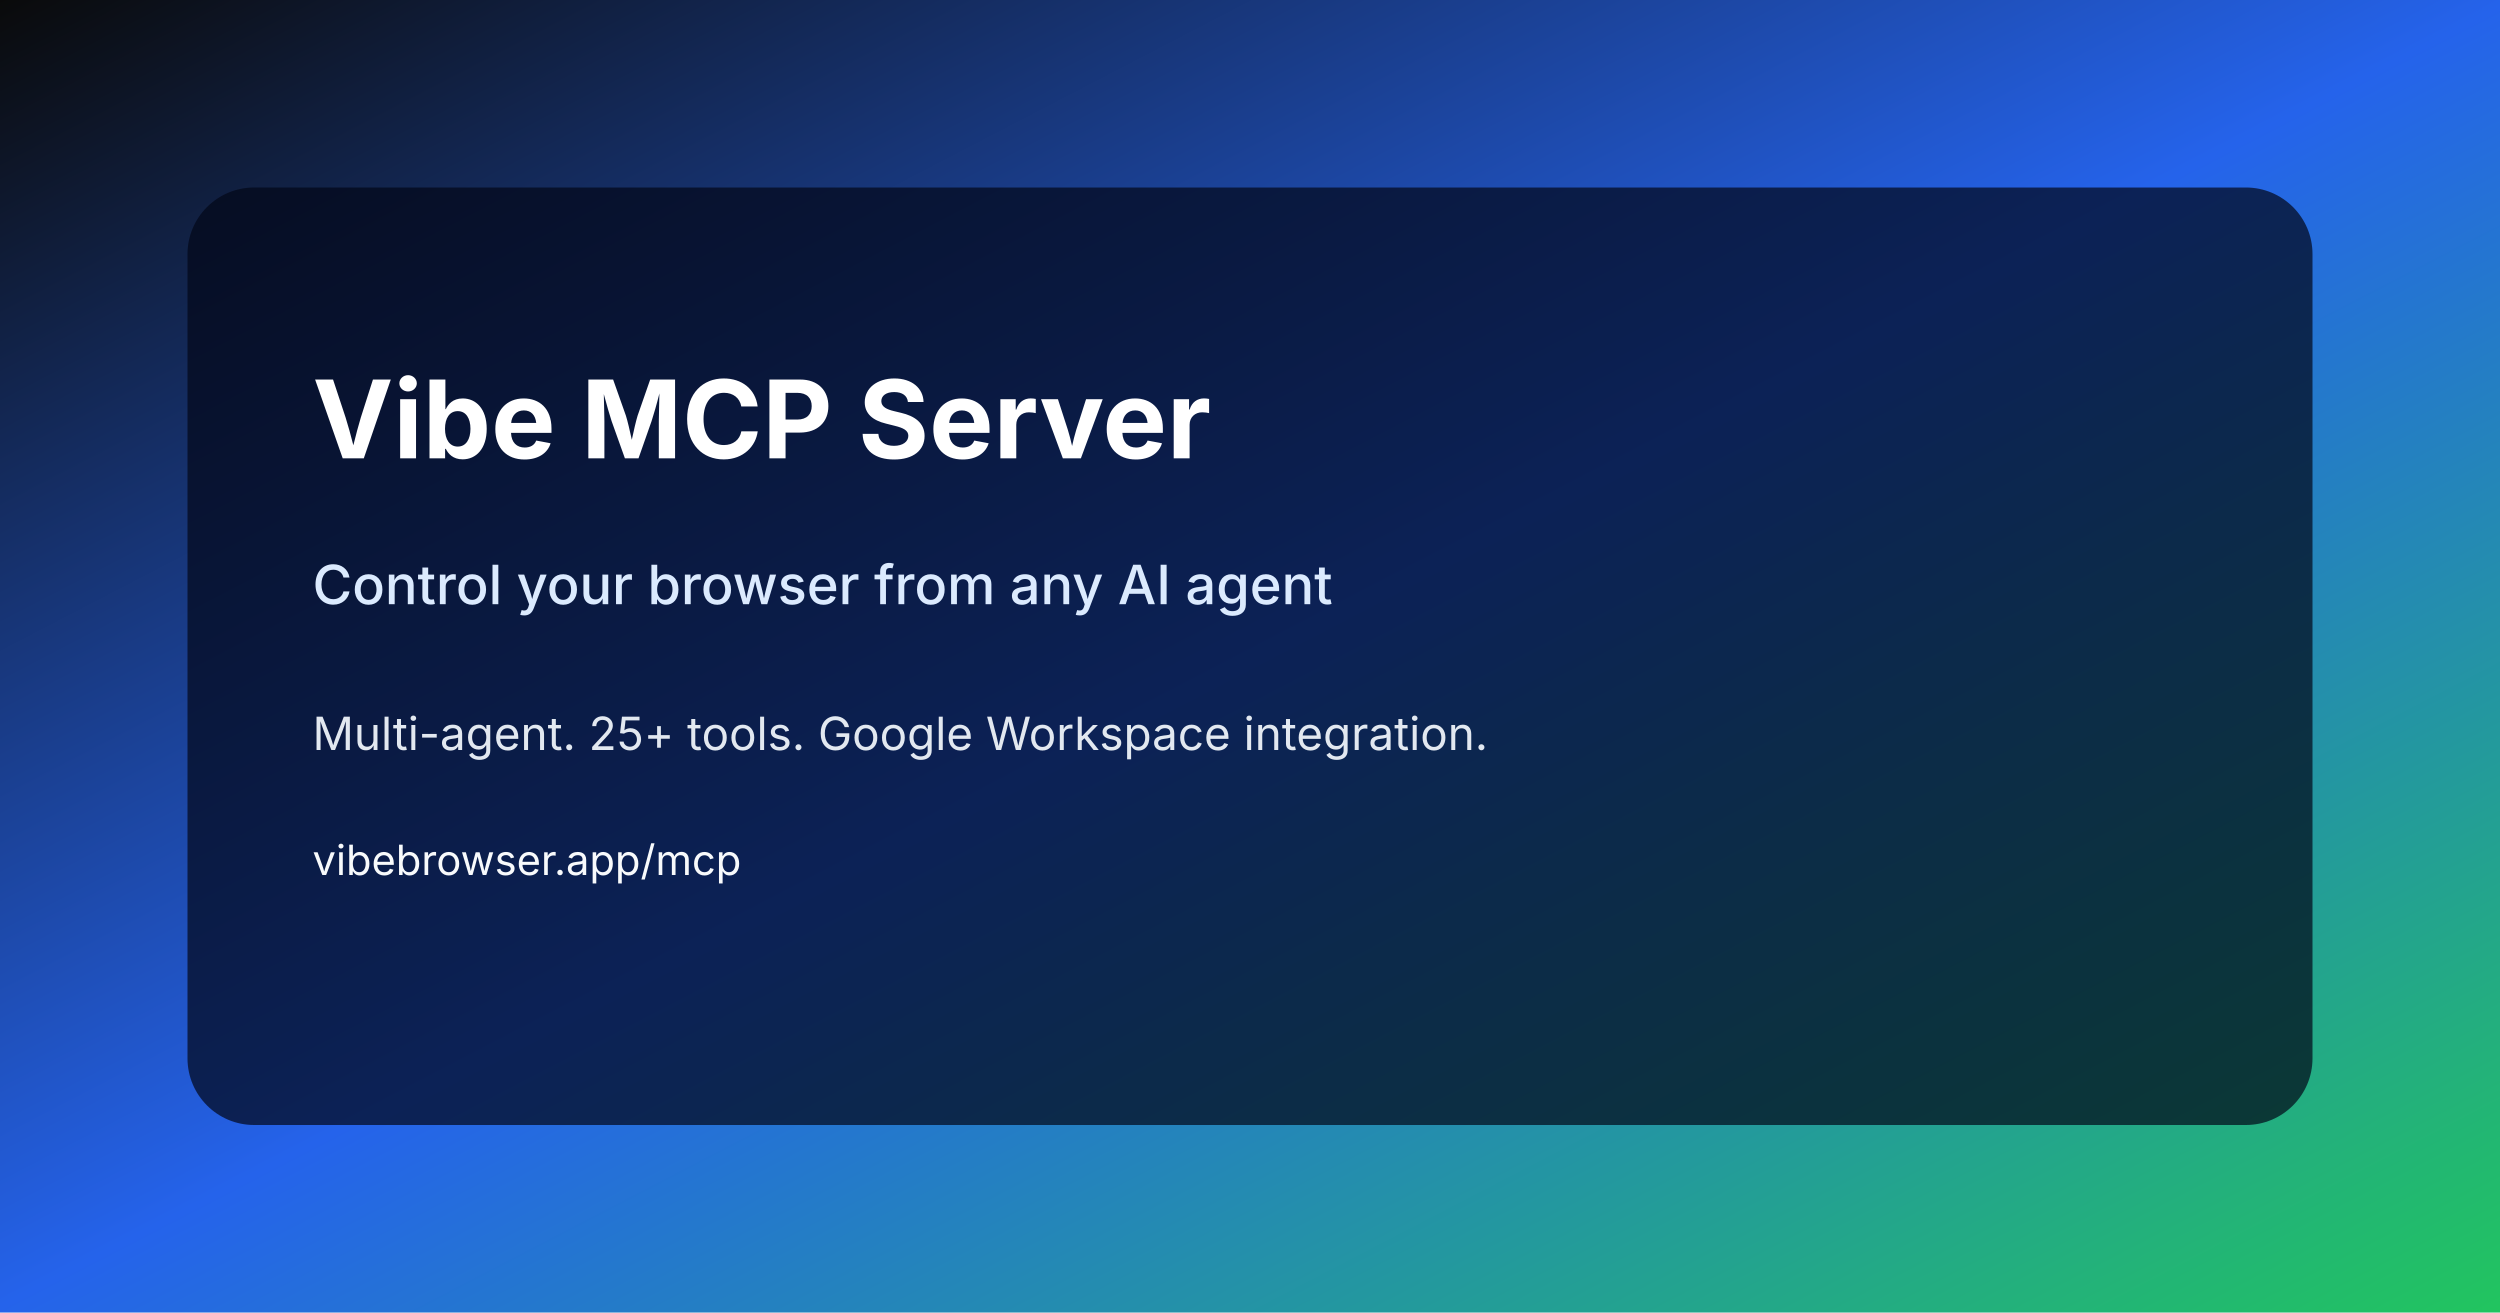
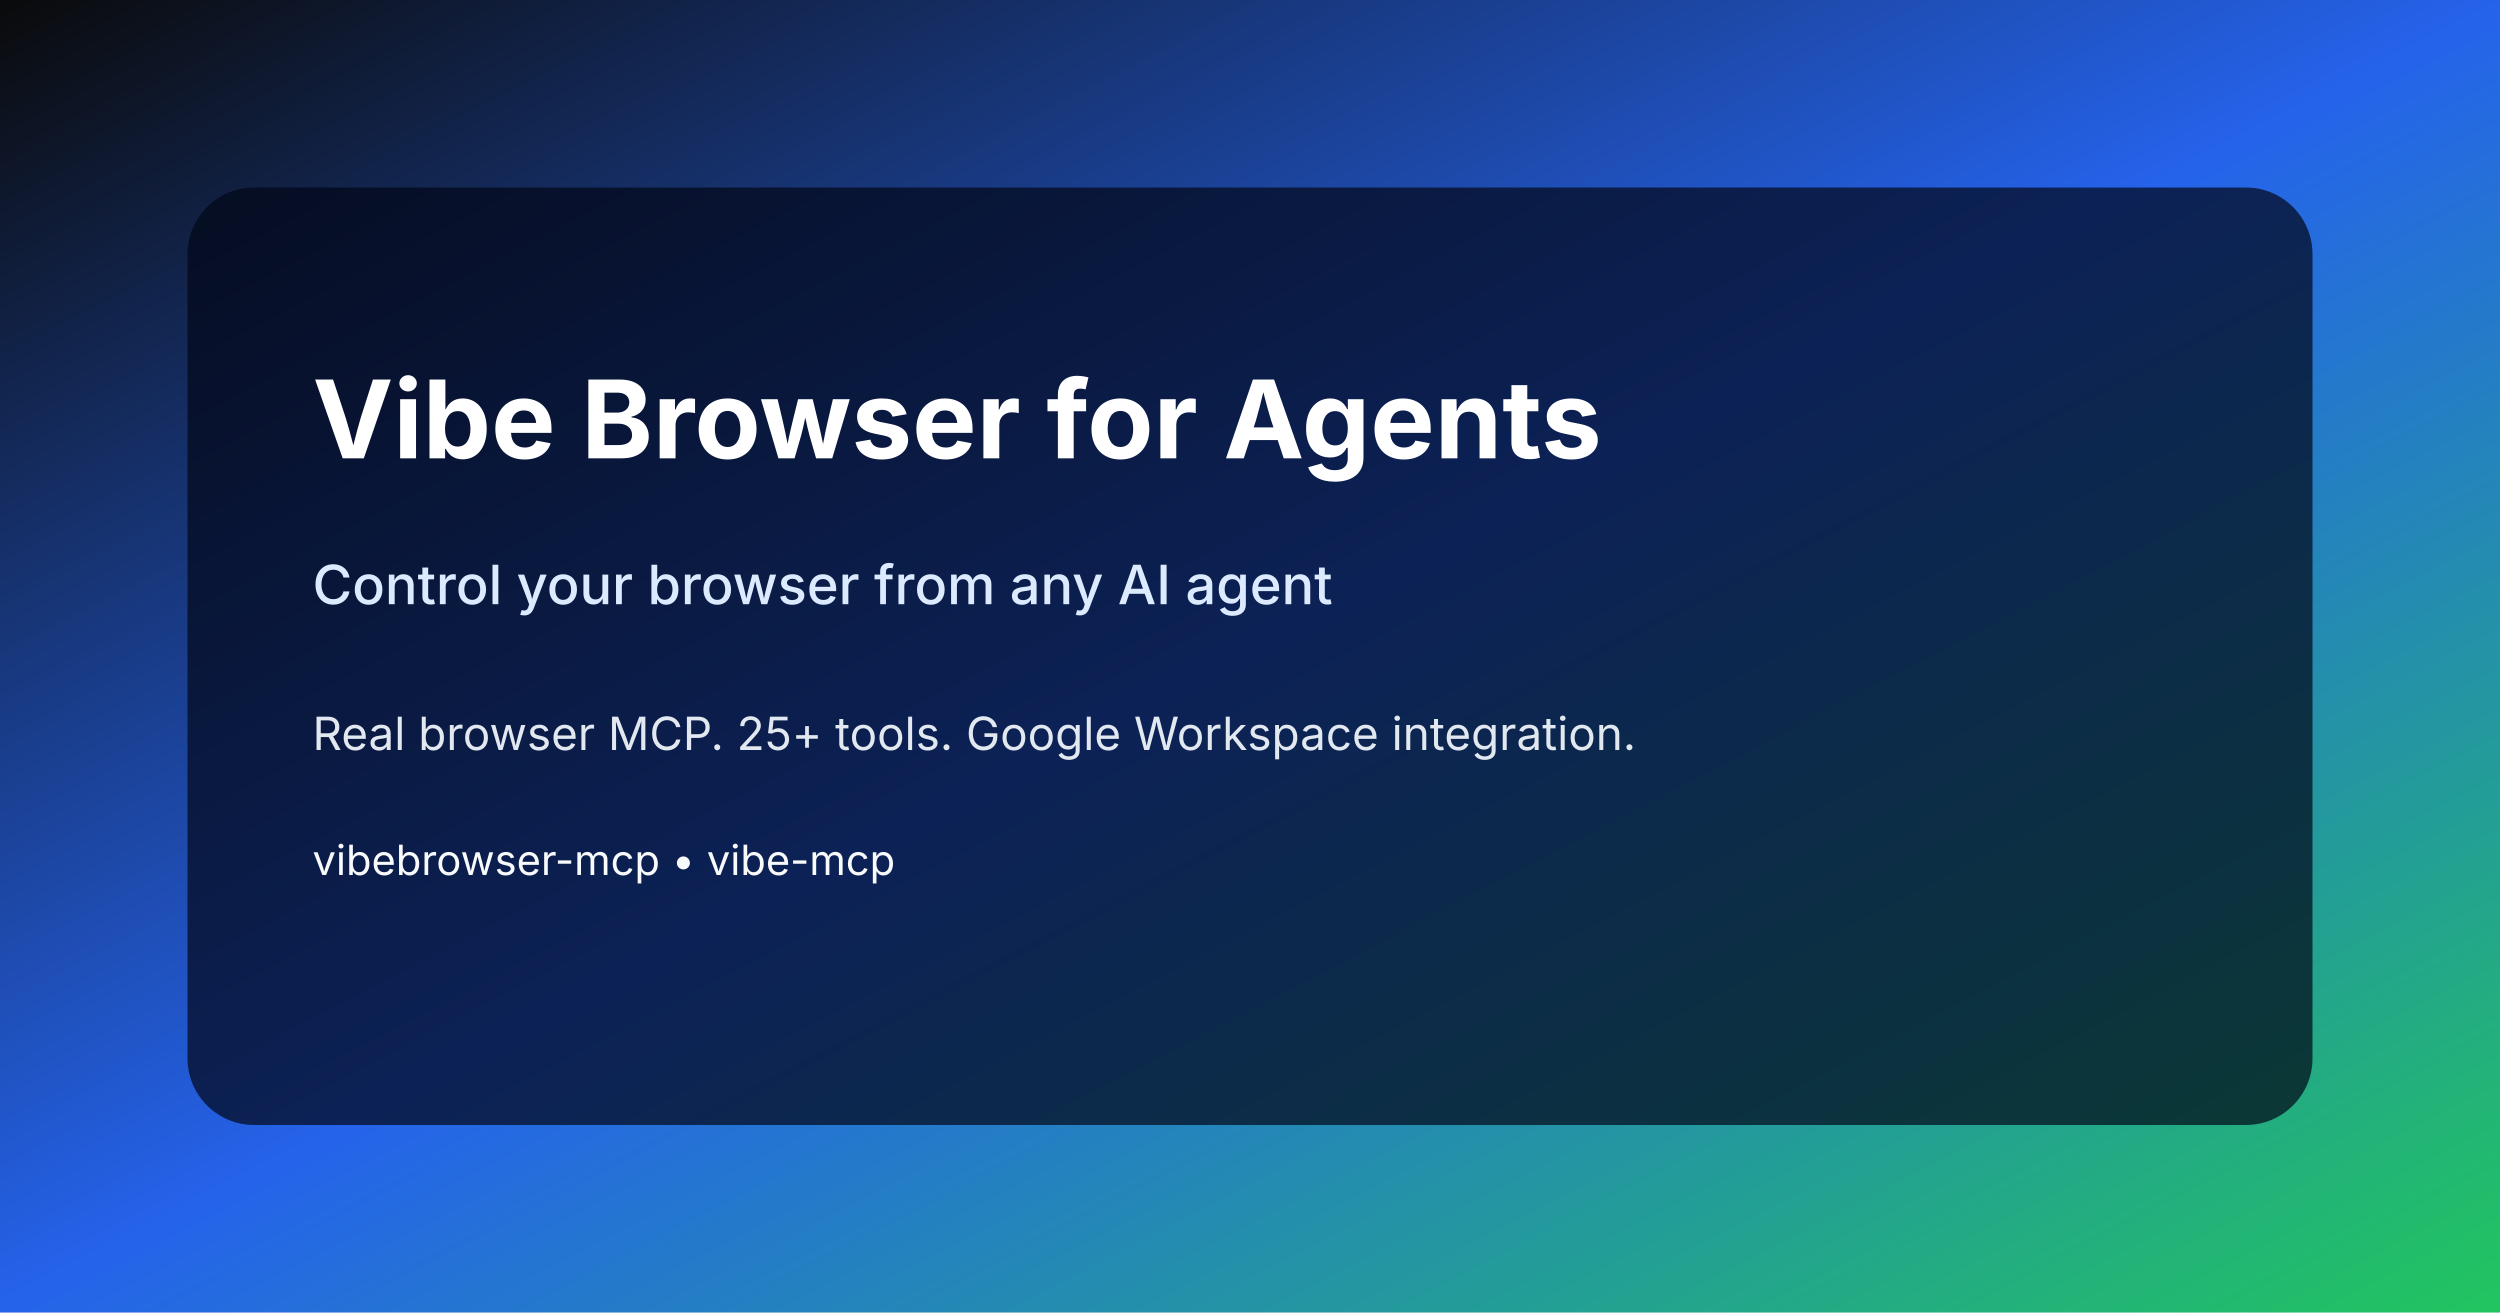
- <svg xmlns="http://www.w3.org/2000/svg" width="1200" height="630" viewBox="0 0 1200 630" role="img" aria-label="Vibe MCP Server">
+ <svg xmlns="http://www.w3.org/2000/svg" width="1200" height="630" viewBox="0 0 1200 630" role="img" aria-label="Vibe Browser for Agents">
  <defs>
    <linearGradient id="bg" x1="0" y1="0" x2="1" y2="1">
      <stop offset="0%" stop-color="#0a0a0a" />
      <stop offset="50%" stop-color="#2563eb" />
      <stop offset="100%" stop-color="#22c55e" />
    </linearGradient>
  </defs>
  <rect width="1200" height="630" fill="url(#bg)" />
  <rect x="90" y="90" width="1020" height="450" rx="32" fill="rgba(2, 6, 23, 0.7)" />
  <text x="150" y="220" fill="#ffffff" font-size="52" font-family="Inter, Arial, sans-serif" font-weight="700">
-     Vibe MCP Server
+     Vibe Browser for Agents
  </text>
  <text x="150" y="290" fill="#dbeafe" font-size="26" font-family="Inter, Arial, sans-serif" font-weight="500">
    Control your browser from any AI agent
  </text>
  <text x="150" y="360" fill="#e2e8f0" font-size="22" font-family="Inter, Arial, sans-serif">
-     Multi-agent. 25+ tools. Google Workspace integration.
+     Real browser MCP. 25+ tools. Google Workspace integration.
  </text>
  <text x="150" y="420" fill="#f8fafc" font-size="20" font-family="Inter, Arial, sans-serif">
-     vibebrowser.app/mcp
+     vibebrowser-mcp • vibe-mcp
  </text>
</svg>
